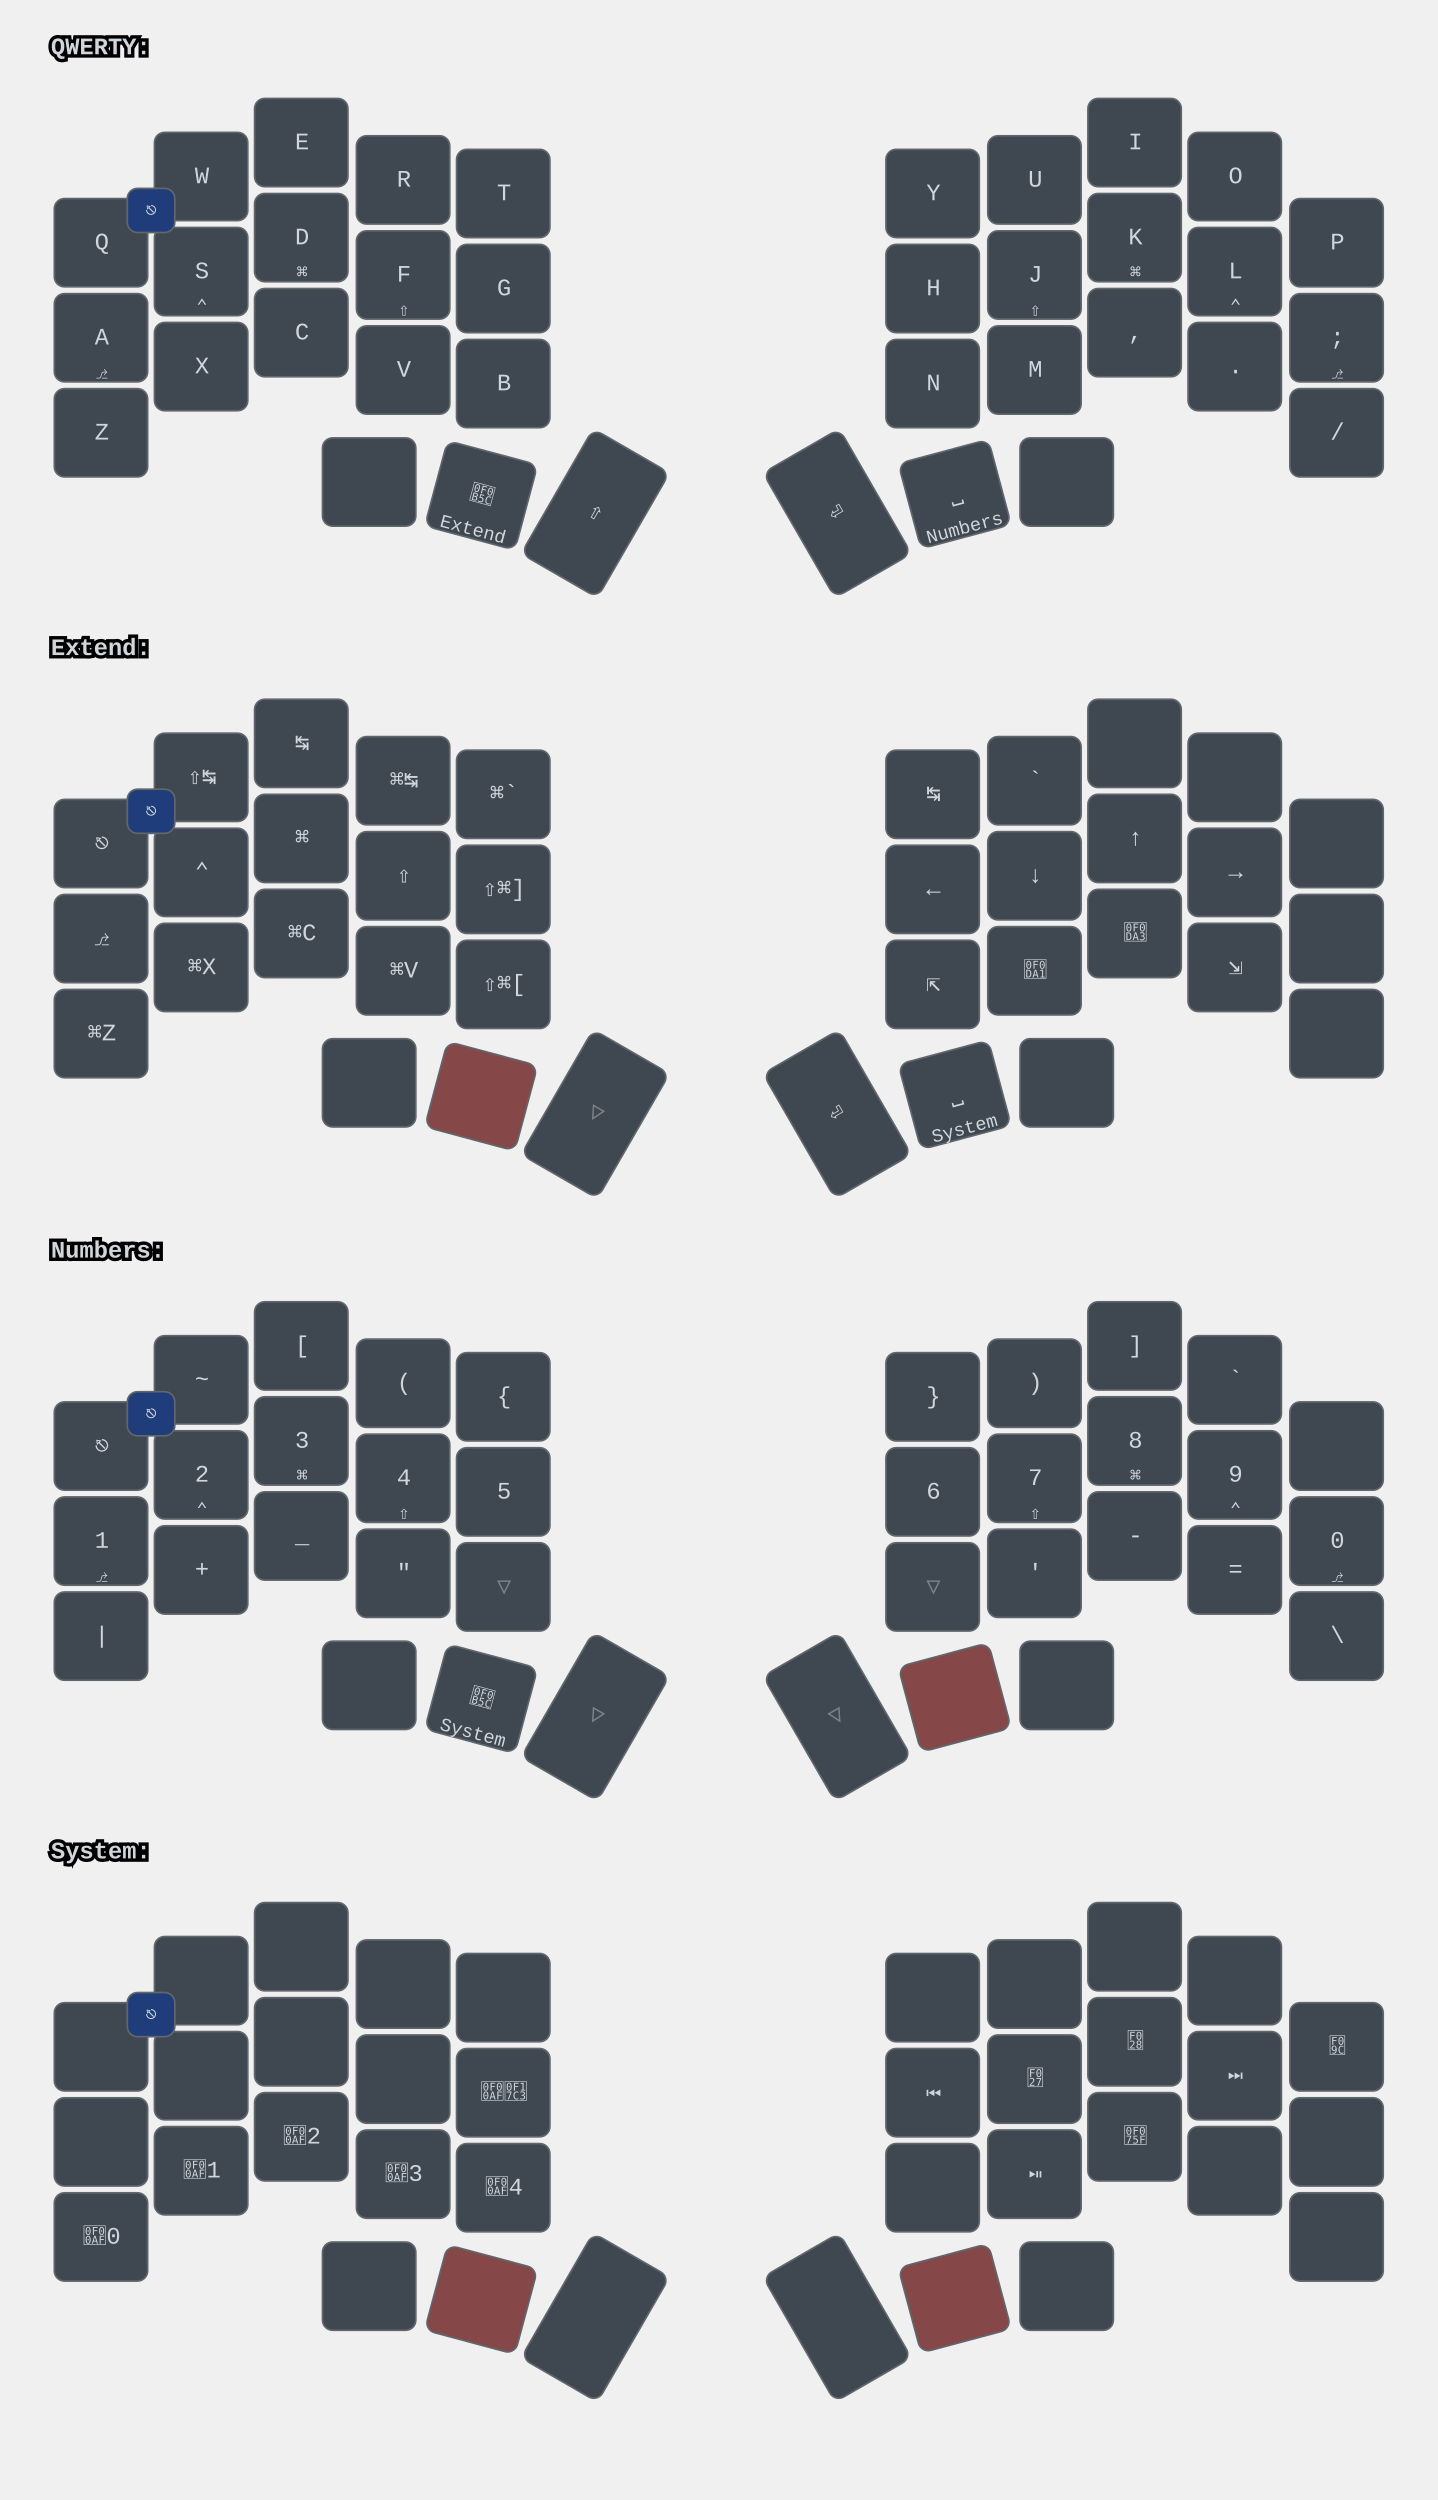
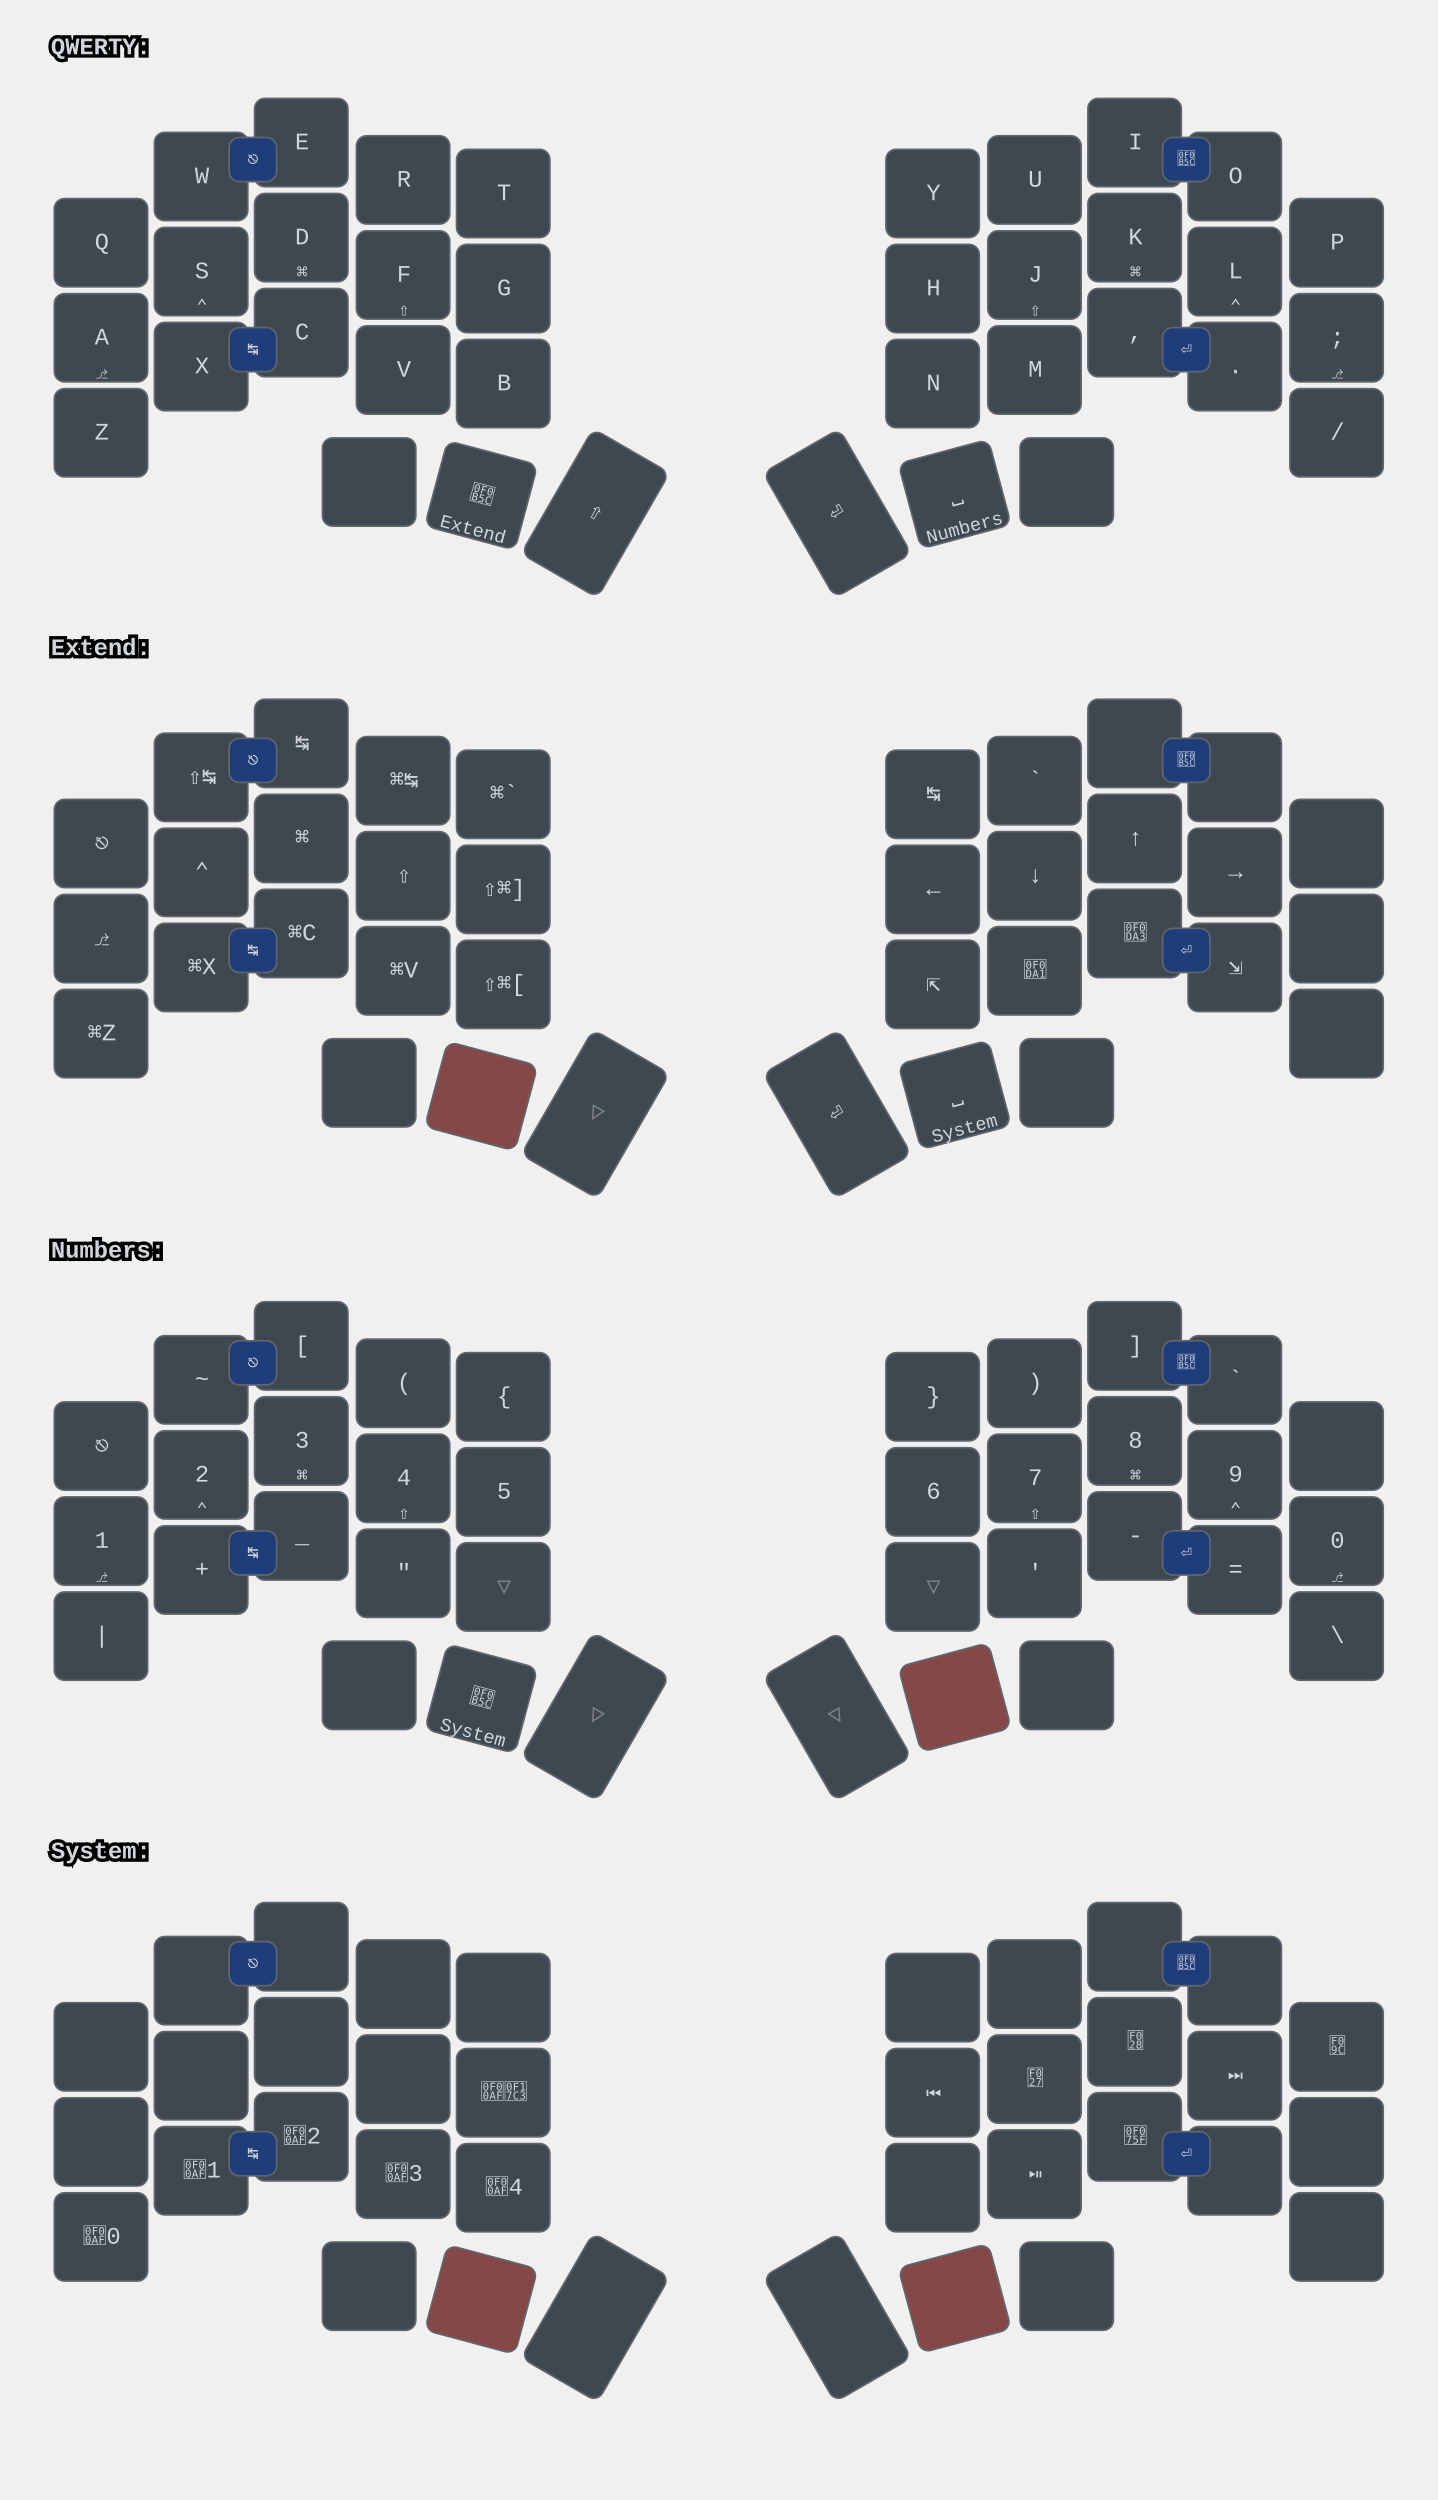
<svg xmlns="http://www.w3.org/2000/svg" width="847" height="1473" viewBox="0 0 847 1473" class="keymap">
  <style>/* inherit to force styles through use tags */
svg path {
    fill: inherit;
}

/* font and background color specifications */
svg.keymap {
    font-family: SFMono-Regular,Consolas,Liberation Mono,Menlo,monospace;
    font-size: 14px;
    font-kerning: normal;
    text-rendering: optimizeLegibility;
    fill: #24292e;
}

/* default key styling */
rect.key {
    fill: #f6f8fa;
}

rect.key, rect.combo {
    stroke: #c9cccf;
    stroke-width: 1;
}

/* default key side styling, only used is draw_key_sides is set */
rect.side {
    filter: brightness(90%);
}

/* color accent for combo boxes */
rect.combo, rect.combo-separate {
    fill: #cdf;
}

/* color accent for held keys */
rect.held, rect.combo.held {
    fill: #fdd;
}

/* color accent for ghost (optional) keys */
rect.ghost, rect.combo.ghost {
    stroke-dasharray: 4, 4;
    stroke-width: 2;
}

text {
    text-anchor: middle;
    dominant-baseline: middle;
}

/* styling for layer labels */
text.label {
    font-weight: bold;
    text-anchor: start;
    stroke: white;
    stroke-width: 4;
    paint-order: stroke;
}

/* styling for optional footer */
text.footer {
    text-anchor: end;
    dominant-baseline: auto;
    stroke: white;
    stroke-width: 4;
    paint-order: stroke;
}

/* styling for combo tap, and key hold/shifted label text */
text.combo, text.hold, text.shifted {
    font-size: 11px;
}

text.hold {
    text-anchor: middle;
    dominant-baseline: auto;
}

text.shifted {
    text-anchor: middle;
    dominant-baseline: hanging;
}

/* styling for hold/shifted label text in combo box */
text.combo.hold, text.combo.shifted {
    font-size: 8px;
}

/* lighter symbol for transparent keys */
text.trans {
    fill: #7b7e81;
}

/* styling for combo dendrons */
path.combo {
    stroke-width: 1;
    stroke: gray;
    fill: none;
}

/* Start Tabler Icons Cleanup */
/* cannot use height/width with glyphs */
.icon-tabler &gt; path {
    fill: inherit;
    stroke: inherit;
    stroke-width: 2;
}
/* hide tabler's default box */
.icon-tabler &gt; path[stroke="none"][fill="none"] {
    visibility: hidden;
}
/* End Tabler Icons Cleanup */

svg.keymap { fill: #d1d6db; }
rect.key { fill: #3f4750; }
rect.key, rect.combo { stroke: #60666c; }
rect.combo, rect.combo-separate { fill: #1f3d7a; }
rect.held, rect.combo.held { fill: #854747; }
text.label, text.footer { stroke: black; }
text.trans { fill: #7e8184; }
path.combo { stroke: #7f7f7f; }

 /* font and background color specifications */ svg.keymap { font-family: ComicCode Nerd Font, SFMono-Regular,Consolas,Liberation Mono,Menlo,monospace; font-size: 14px; font-kerning: normal; text-rendering: optimizeLegibility; } </style>
  <g transform="translate(30, 0)" class="layer-QWERTY">
    <text x="0" y="28" class="label">QWERTY:</text>
    <g transform="translate(0, 56)">
      <g transform="translate(30, 87)" class="key keypos-0">
        <rect rx="6" ry="6" x="-28" y="-26" width="55" height="52" class="key" />
        <text x="0" y="0" class="key tap">Q</text>
      </g>
      <g transform="translate(89, 48)" class="key keypos-1">
        <rect rx="6" ry="6" x="-28" y="-26" width="55" height="52" class="key" />
        <text x="0" y="0" class="key tap">W</text>
      </g>
      <g transform="translate(148, 28)" class="key keypos-2">
        <rect rx="6" ry="6" x="-28" y="-26" width="55" height="52" class="key" />
        <text x="0" y="0" class="key tap">E</text>
      </g>
      <g transform="translate(208, 50)" class="key keypos-3">
        <rect rx="6" ry="6" x="-28" y="-26" width="55" height="52" class="key" />
        <text x="0" y="0" class="key tap">R</text>
      </g>
      <g transform="translate(267, 58)" class="key keypos-4">
        <rect rx="6" ry="6" x="-28" y="-26" width="55" height="52" class="key" />
        <text x="0" y="0" class="key tap">T</text>
      </g>
      <g transform="translate(520, 58)" class="key keypos-5">
        <rect rx="6" ry="6" x="-28" y="-26" width="55" height="52" class="key" />
        <text x="0" y="0" class="key tap">Y</text>
      </g>
      <g transform="translate(580, 50)" class="key keypos-6">
        <rect rx="6" ry="6" x="-28" y="-26" width="55" height="52" class="key" />
        <text x="0" y="0" class="key tap">U</text>
      </g>
      <g transform="translate(639, 28)" class="key keypos-7">
        <rect rx="6" ry="6" x="-28" y="-26" width="55" height="52" class="key" />
        <text x="0" y="0" class="key tap">I</text>
      </g>
      <g transform="translate(698, 48)" class="key keypos-8">
        <rect rx="6" ry="6" x="-28" y="-26" width="55" height="52" class="key" />
        <text x="0" y="0" class="key tap">O</text>
      </g>
      <g transform="translate(758, 87)" class="key keypos-9">
        <rect rx="6" ry="6" x="-28" y="-26" width="55" height="52" class="key" />
        <text x="0" y="0" class="key tap">P</text>
      </g>
      <g transform="translate(30, 143)" class="key keypos-10">
        <rect rx="6" ry="6" x="-28" y="-26" width="55" height="52" class="key" />
        <text x="0" y="0" class="key tap">A</text>
        <text x="0" y="24" class="key hold">⎇</text>
      </g>
      <g transform="translate(89, 104)" class="key keypos-11">
        <rect rx="6" ry="6" x="-28" y="-26" width="55" height="52" class="key" />
        <text x="0" y="0" class="key tap">S</text>
        <text x="0" y="24" class="key hold">⌃</text>
      </g>
      <g transform="translate(148, 84)" class="key keypos-12">
        <rect rx="6" ry="6" x="-28" y="-26" width="55" height="52" class="key" />
        <text x="0" y="0" class="key tap">D</text>
        <text x="0" y="24" class="key hold">⌘</text>
      </g>
      <g transform="translate(208, 106)" class="key keypos-13">
        <rect rx="6" ry="6" x="-28" y="-26" width="55" height="52" class="key" />
        <text x="0" y="0" class="key tap">F</text>
        <text x="0" y="24" class="key hold">⇧</text>
      </g>
      <g transform="translate(267, 114)" class="key keypos-14">
        <rect rx="6" ry="6" x="-28" y="-26" width="55" height="52" class="key" />
        <text x="0" y="0" class="key tap">G</text>
      </g>
      <g transform="translate(520, 114)" class="key keypos-15">
        <rect rx="6" ry="6" x="-28" y="-26" width="55" height="52" class="key" />
        <text x="0" y="0" class="key tap">H</text>
      </g>
      <g transform="translate(580, 106)" class="key keypos-16">
        <rect rx="6" ry="6" x="-28" y="-26" width="55" height="52" class="key" />
        <text x="0" y="0" class="key tap">J</text>
        <text x="0" y="24" class="key hold">⇧</text>
      </g>
      <g transform="translate(639, 84)" class="key keypos-17">
        <rect rx="6" ry="6" x="-28" y="-26" width="55" height="52" class="key" />
        <text x="0" y="0" class="key tap">K</text>
        <text x="0" y="24" class="key hold">⌘</text>
      </g>
      <g transform="translate(698, 104)" class="key keypos-18">
        <rect rx="6" ry="6" x="-28" y="-26" width="55" height="52" class="key" />
        <text x="0" y="0" class="key tap">L</text>
        <text x="0" y="24" class="key hold">⌃</text>
      </g>
      <g transform="translate(758, 143)" class="key keypos-19">
        <rect rx="6" ry="6" x="-28" y="-26" width="55" height="52" class="key" />
        <text x="0" y="0" class="key tap">;</text>
        <text x="0" y="24" class="key hold">⎇</text>
      </g>
      <g transform="translate(30, 199)" class="key keypos-20">
        <rect rx="6" ry="6" x="-28" y="-26" width="55" height="52" class="key" />
        <text x="0" y="0" class="key tap">Z</text>
      </g>
      <g transform="translate(89, 160)" class="key keypos-21">
        <rect rx="6" ry="6" x="-28" y="-26" width="55" height="52" class="key" />
        <text x="0" y="0" class="key tap">X</text>
      </g>
      <g transform="translate(148, 140)" class="key keypos-22">
        <rect rx="6" ry="6" x="-28" y="-26" width="55" height="52" class="key" />
        <text x="0" y="0" class="key tap">C</text>
      </g>
      <g transform="translate(208, 162)" class="key keypos-23">
        <rect rx="6" ry="6" x="-28" y="-26" width="55" height="52" class="key" />
        <text x="0" y="0" class="key tap">V</text>
      </g>
      <g transform="translate(267, 170)" class="key keypos-24">
        <rect rx="6" ry="6" x="-28" y="-26" width="55" height="52" class="key" />
        <text x="0" y="0" class="key tap">B</text>
      </g>
      <g transform="translate(520, 170)" class="key keypos-25">
        <rect rx="6" ry="6" x="-28" y="-26" width="55" height="52" class="key" />
        <text x="0" y="0" class="key tap">N</text>
      </g>
      <g transform="translate(580, 162)" class="key keypos-26">
        <rect rx="6" ry="6" x="-28" y="-26" width="55" height="52" class="key" />
        <text x="0" y="0" class="key tap">M</text>
      </g>
      <g transform="translate(639, 140)" class="key keypos-27">
        <rect rx="6" ry="6" x="-28" y="-26" width="55" height="52" class="key" />
        <text x="0" y="0" class="key tap">,</text>
      </g>
      <g transform="translate(698, 160)" class="key keypos-28">
        <rect rx="6" ry="6" x="-28" y="-26" width="55" height="52" class="key" />
        <text x="0" y="0" class="key tap">.</text>
      </g>
      <g transform="translate(758, 199)" class="key keypos-29">
        <rect rx="6" ry="6" x="-28" y="-26" width="55" height="52" class="key" />
        <text x="0" y="0" class="key tap">/</text>
      </g>
      <g transform="translate(188, 228)" class="key keypos-30">
        <rect rx="6" ry="6" x="-28" y="-26" width="55" height="52" class="key" />
      </g>
      <g transform="translate(254, 236) rotate(15.0)" class="key keypos-31">
        <rect rx="6" ry="6" x="-28" y="-26" width="55" height="52" class="key" />
        <text x="0" y="0" class="key tap">󰭜</text>
        <text x="0" y="24" class="key hold">Extend</text>
      </g>
      <g transform="translate(321, 246) rotate(30.0)" class="key keypos-32">
        <rect rx="6" ry="6" x="-26" y="-42" width="52" height="85" class="key" />
        <text x="0" y="0" class="key tap">⇧</text>
      </g>
      <g transform="translate(463, 246) rotate(-30.0)" class="key keypos-33">
        <rect rx="6" ry="6" x="-26" y="-42" width="52" height="85" class="key" />
        <text x="0" y="0" class="key tap">⏎</text>
      </g>
      <g transform="translate(533, 235) rotate(-15.0)" class="key keypos-34">
        <rect rx="6" ry="6" x="-28" y="-26" width="55" height="52" class="key" />
        <text x="0" y="0" class="key tap">⎵</text>
        <text x="0" y="24" class="key hold">Numbers</text>
      </g>
      <g transform="translate(599, 228)" class="key keypos-35">
        <rect rx="6" ry="6" x="-28" y="-26" width="55" height="52" class="key" />
      </g>
      <g class="combo combopos-0">
-         <rect rx="6" ry="6" x="45" y="55" width="28" height="26" class="combo" />
-         <text x="59" y="68" class="combo tap">⎋</text>
+         <rect rx="6" ry="6" x="655" y="137" width="28" height="26" class="combo" />
+         <text x="669" y="150" class="combo tap">⏎</text>
+       </g>
+       <g class="combo combopos-1">
+         <rect rx="6" ry="6" x="655" y="25" width="28" height="26" class="combo" />
+         <text x="669" y="38" class="combo tap">󰭜</text>
+       </g>
+       <g class="combo combopos-2">
+         <rect rx="6" ry="6" x="105" y="25" width="28" height="26" class="combo" />
+         <text x="119" y="38" class="combo tap">⎋</text>
+       </g>
+       <g class="combo combopos-3">
+         <rect rx="6" ry="6" x="105" y="137" width="28" height="26" class="combo" />
+         <text x="119" y="150" class="combo tap">↹</text>
      </g>
    </g>
  </g>
  <g transform="translate(30, 354)" class="layer-Extend">
    <text x="0" y="28" class="label">Extend:</text>
    <g transform="translate(0, 56)">
      <g transform="translate(30, 87)" class="key keypos-0">
        <rect rx="6" ry="6" x="-28" y="-26" width="55" height="52" class="key" />
        <text x="0" y="0" class="key tap">⎋</text>
      </g>
      <g transform="translate(89, 48)" class="key keypos-1">
        <rect rx="6" ry="6" x="-28" y="-26" width="55" height="52" class="key" />
        <text x="0" y="0" class="key tap">⇧↹</text>
      </g>
      <g transform="translate(148, 28)" class="key keypos-2">
        <rect rx="6" ry="6" x="-28" y="-26" width="55" height="52" class="key" />
        <text x="0" y="0" class="key tap">↹</text>
      </g>
      <g transform="translate(208, 50)" class="key keypos-3">
        <rect rx="6" ry="6" x="-28" y="-26" width="55" height="52" class="key" />
        <text x="0" y="0" class="key tap">⌘↹</text>
      </g>
      <g transform="translate(267, 58)" class="key keypos-4">
        <rect rx="6" ry="6" x="-28" y="-26" width="55" height="52" class="key" />
        <text x="0" y="0" class="key tap">⌘`</text>
      </g>
      <g transform="translate(520, 58)" class="key keypos-5">
        <rect rx="6" ry="6" x="-28" y="-26" width="55" height="52" class="key" />
        <text x="0" y="0" class="key tap">↹</text>
      </g>
      <g transform="translate(580, 50)" class="key keypos-6">
        <rect rx="6" ry="6" x="-28" y="-26" width="55" height="52" class="key" />
        <text x="0" y="0" class="key tap">`</text>
      </g>
      <g transform="translate(639, 28)" class="key keypos-7">
        <rect rx="6" ry="6" x="-28" y="-26" width="55" height="52" class="key" />
      </g>
      <g transform="translate(698, 48)" class="key keypos-8">
        <rect rx="6" ry="6" x="-28" y="-26" width="55" height="52" class="key" />
      </g>
      <g transform="translate(758, 87)" class="key keypos-9">
        <rect rx="6" ry="6" x="-28" y="-26" width="55" height="52" class="key" />
      </g>
      <g transform="translate(30, 143)" class="key keypos-10">
        <rect rx="6" ry="6" x="-28" y="-26" width="55" height="52" class="key" />
        <text x="0" y="0" class="key tap">⎇</text>
      </g>
      <g transform="translate(89, 104)" class="key keypos-11">
        <rect rx="6" ry="6" x="-28" y="-26" width="55" height="52" class="key" />
        <text x="0" y="0" class="key tap">⌃</text>
      </g>
      <g transform="translate(148, 84)" class="key keypos-12">
        <rect rx="6" ry="6" x="-28" y="-26" width="55" height="52" class="key" />
        <text x="0" y="0" class="key tap">⌘</text>
      </g>
      <g transform="translate(208, 106)" class="key keypos-13">
        <rect rx="6" ry="6" x="-28" y="-26" width="55" height="52" class="key" />
        <text x="0" y="0" class="key tap">⇧</text>
      </g>
      <g transform="translate(267, 114)" class="key keypos-14">
        <rect rx="6" ry="6" x="-28" y="-26" width="55" height="52" class="key" />
        <text x="0" y="0" class="key tap">⇧⌘]</text>
      </g>
      <g transform="translate(520, 114)" class="key keypos-15">
        <rect rx="6" ry="6" x="-28" y="-26" width="55" height="52" class="key" />
        <text x="0" y="0" class="key tap">←</text>
      </g>
      <g transform="translate(580, 106)" class="key keypos-16">
        <rect rx="6" ry="6" x="-28" y="-26" width="55" height="52" class="key" />
        <text x="0" y="0" class="key tap">↓</text>
      </g>
      <g transform="translate(639, 84)" class="key keypos-17">
        <rect rx="6" ry="6" x="-28" y="-26" width="55" height="52" class="key" />
        <text x="0" y="0" class="key tap">↑</text>
      </g>
      <g transform="translate(698, 104)" class="key keypos-18">
        <rect rx="6" ry="6" x="-28" y="-26" width="55" height="52" class="key" />
        <text x="0" y="0" class="key tap">→</text>
      </g>
      <g transform="translate(758, 143)" class="key keypos-19">
        <rect rx="6" ry="6" x="-28" y="-26" width="55" height="52" class="key" />
      </g>
      <g transform="translate(30, 199)" class="key keypos-20">
        <rect rx="6" ry="6" x="-28" y="-26" width="55" height="52" class="key" />
        <text x="0" y="0" class="key tap">⌘Z</text>
      </g>
      <g transform="translate(89, 160)" class="key keypos-21">
        <rect rx="6" ry="6" x="-28" y="-26" width="55" height="52" class="key" />
        <text x="0" y="0" class="key tap">⌘X</text>
      </g>
      <g transform="translate(148, 140)" class="key keypos-22">
        <rect rx="6" ry="6" x="-28" y="-26" width="55" height="52" class="key" />
        <text x="0" y="0" class="key tap">⌘C</text>
      </g>
      <g transform="translate(208, 162)" class="key keypos-23">
        <rect rx="6" ry="6" x="-28" y="-26" width="55" height="52" class="key" />
        <text x="0" y="0" class="key tap">⌘V</text>
      </g>
      <g transform="translate(267, 170)" class="key keypos-24">
        <rect rx="6" ry="6" x="-28" y="-26" width="55" height="52" class="key" />
        <text x="0" y="0" class="key tap">⇧⌘[</text>
      </g>
      <g transform="translate(520, 170)" class="key keypos-25">
        <rect rx="6" ry="6" x="-28" y="-26" width="55" height="52" class="key" />
        <text x="0" y="0" class="key tap">⇱</text>
      </g>
      <g transform="translate(580, 162)" class="key keypos-26">
        <rect rx="6" ry="6" x="-28" y="-26" width="55" height="52" class="key" />
        <text x="0" y="0" class="key tap">󰶡</text>
      </g>
      <g transform="translate(639, 140)" class="key keypos-27">
        <rect rx="6" ry="6" x="-28" y="-26" width="55" height="52" class="key" />
        <text x="0" y="0" class="key tap">󰶣</text>
      </g>
      <g transform="translate(698, 160)" class="key keypos-28">
        <rect rx="6" ry="6" x="-28" y="-26" width="55" height="52" class="key" />
        <text x="0" y="0" class="key tap">⇲</text>
      </g>
      <g transform="translate(758, 199)" class="key keypos-29">
        <rect rx="6" ry="6" x="-28" y="-26" width="55" height="52" class="key" />
      </g>
      <g transform="translate(188, 228)" class="key keypos-30">
        <rect rx="6" ry="6" x="-28" y="-26" width="55" height="52" class="key" />
      </g>
      <g transform="translate(254, 236) rotate(15.0)" class="key held keypos-31">
        <rect rx="6" ry="6" x="-28" y="-26" width="55" height="52" class="key held" />
      </g>
      <g transform="translate(321, 246) rotate(30.0)" class="key trans keypos-32">
        <rect rx="6" ry="6" x="-26" y="-42" width="52" height="85" class="key trans" />
        <text x="0" y="0" class="key trans tap">▽</text>
      </g>
      <g transform="translate(463, 246) rotate(-30.0)" class="key keypos-33">
        <rect rx="6" ry="6" x="-26" y="-42" width="52" height="85" class="key" />
        <text x="0" y="0" class="key tap">⏎</text>
      </g>
      <g transform="translate(533, 235) rotate(-15.0)" class="key keypos-34">
        <rect rx="6" ry="6" x="-28" y="-26" width="55" height="52" class="key" />
        <text x="0" y="0" class="key tap">⎵</text>
        <text x="0" y="24" class="key hold">System</text>
      </g>
      <g transform="translate(599, 228)" class="key keypos-35">
        <rect rx="6" ry="6" x="-28" y="-26" width="55" height="52" class="key" />
      </g>
      <g class="combo combopos-0">
-         <rect rx="6" ry="6" x="45" y="55" width="28" height="26" class="combo" />
-         <text x="59" y="68" class="combo tap">⎋</text>
+         <rect rx="6" ry="6" x="655" y="137" width="28" height="26" class="combo" />
+         <text x="669" y="150" class="combo tap">⏎</text>
+       </g>
+       <g class="combo combopos-1">
+         <rect rx="6" ry="6" x="655" y="25" width="28" height="26" class="combo" />
+         <text x="669" y="38" class="combo tap">󰭜</text>
+       </g>
+       <g class="combo combopos-2">
+         <rect rx="6" ry="6" x="105" y="25" width="28" height="26" class="combo" />
+         <text x="119" y="38" class="combo tap">⎋</text>
+       </g>
+       <g class="combo combopos-3">
+         <rect rx="6" ry="6" x="105" y="137" width="28" height="26" class="combo" />
+         <text x="119" y="150" class="combo tap">↹</text>
      </g>
    </g>
  </g>
  <g transform="translate(30, 709)" class="layer-Numbers">
    <text x="0" y="28" class="label">Numbers:</text>
    <g transform="translate(0, 56)">
      <g transform="translate(30, 87)" class="key keypos-0">
        <rect rx="6" ry="6" x="-28" y="-26" width="55" height="52" class="key" />
        <text x="0" y="0" class="key tap">⎋</text>
      </g>
      <g transform="translate(89, 48)" class="key keypos-1">
        <rect rx="6" ry="6" x="-28" y="-26" width="55" height="52" class="key" />
        <text x="0" y="0" class="key tap">~</text>
      </g>
      <g transform="translate(148, 28)" class="key keypos-2">
        <rect rx="6" ry="6" x="-28" y="-26" width="55" height="52" class="key" />
        <text x="0" y="0" class="key tap">[</text>
      </g>
      <g transform="translate(208, 50)" class="key keypos-3">
        <rect rx="6" ry="6" x="-28" y="-26" width="55" height="52" class="key" />
        <text x="0" y="0" class="key tap">(</text>
      </g>
      <g transform="translate(267, 58)" class="key keypos-4">
        <rect rx="6" ry="6" x="-28" y="-26" width="55" height="52" class="key" />
        <text x="0" y="0" class="key tap">{</text>
      </g>
      <g transform="translate(520, 58)" class="key keypos-5">
        <rect rx="6" ry="6" x="-28" y="-26" width="55" height="52" class="key" />
        <text x="0" y="0" class="key tap">}</text>
      </g>
      <g transform="translate(580, 50)" class="key keypos-6">
        <rect rx="6" ry="6" x="-28" y="-26" width="55" height="52" class="key" />
        <text x="0" y="0" class="key tap">)</text>
      </g>
      <g transform="translate(639, 28)" class="key keypos-7">
        <rect rx="6" ry="6" x="-28" y="-26" width="55" height="52" class="key" />
        <text x="0" y="0" class="key tap">]</text>
      </g>
      <g transform="translate(698, 48)" class="key keypos-8">
        <rect rx="6" ry="6" x="-28" y="-26" width="55" height="52" class="key" />
        <text x="0" y="0" class="key tap">`</text>
      </g>
      <g transform="translate(758, 87)" class="key keypos-9">
        <rect rx="6" ry="6" x="-28" y="-26" width="55" height="52" class="key" />
      </g>
      <g transform="translate(30, 143)" class="key keypos-10">
        <rect rx="6" ry="6" x="-28" y="-26" width="55" height="52" class="key" />
        <text x="0" y="0" class="key tap">1</text>
        <text x="0" y="24" class="key hold">⎇</text>
      </g>
      <g transform="translate(89, 104)" class="key keypos-11">
        <rect rx="6" ry="6" x="-28" y="-26" width="55" height="52" class="key" />
        <text x="0" y="0" class="key tap">2</text>
        <text x="0" y="24" class="key hold">⌃</text>
      </g>
      <g transform="translate(148, 84)" class="key keypos-12">
        <rect rx="6" ry="6" x="-28" y="-26" width="55" height="52" class="key" />
        <text x="0" y="0" class="key tap">3</text>
        <text x="0" y="24" class="key hold">⌘</text>
      </g>
      <g transform="translate(208, 106)" class="key keypos-13">
        <rect rx="6" ry="6" x="-28" y="-26" width="55" height="52" class="key" />
        <text x="0" y="0" class="key tap">4</text>
        <text x="0" y="24" class="key hold">⇧</text>
      </g>
      <g transform="translate(267, 114)" class="key keypos-14">
        <rect rx="6" ry="6" x="-28" y="-26" width="55" height="52" class="key" />
        <text x="0" y="0" class="key tap">5</text>
      </g>
      <g transform="translate(520, 114)" class="key keypos-15">
        <rect rx="6" ry="6" x="-28" y="-26" width="55" height="52" class="key" />
        <text x="0" y="0" class="key tap">6</text>
      </g>
      <g transform="translate(580, 106)" class="key keypos-16">
        <rect rx="6" ry="6" x="-28" y="-26" width="55" height="52" class="key" />
        <text x="0" y="0" class="key tap">7</text>
        <text x="0" y="24" class="key hold">⇧</text>
      </g>
      <g transform="translate(639, 84)" class="key keypos-17">
        <rect rx="6" ry="6" x="-28" y="-26" width="55" height="52" class="key" />
        <text x="0" y="0" class="key tap">8</text>
        <text x="0" y="24" class="key hold">⌘</text>
      </g>
      <g transform="translate(698, 104)" class="key keypos-18">
        <rect rx="6" ry="6" x="-28" y="-26" width="55" height="52" class="key" />
        <text x="0" y="0" class="key tap">9</text>
        <text x="0" y="24" class="key hold">⌃</text>
      </g>
      <g transform="translate(758, 143)" class="key keypos-19">
        <rect rx="6" ry="6" x="-28" y="-26" width="55" height="52" class="key" />
        <text x="0" y="0" class="key tap">0</text>
        <text x="0" y="24" class="key hold">⎇</text>
      </g>
      <g transform="translate(30, 199)" class="key keypos-20">
        <rect rx="6" ry="6" x="-28" y="-26" width="55" height="52" class="key" />
        <text x="0" y="0" class="key tap">|</text>
      </g>
      <g transform="translate(89, 160)" class="key keypos-21">
        <rect rx="6" ry="6" x="-28" y="-26" width="55" height="52" class="key" />
        <text x="0" y="0" class="key tap">+</text>
      </g>
      <g transform="translate(148, 140)" class="key keypos-22">
        <rect rx="6" ry="6" x="-28" y="-26" width="55" height="52" class="key" />
        <text x="0" y="0" class="key tap">_</text>
      </g>
      <g transform="translate(208, 162)" class="key keypos-23">
        <rect rx="6" ry="6" x="-28" y="-26" width="55" height="52" class="key" />
        <text x="0" y="0" class="key tap">"</text>
      </g>
      <g transform="translate(267, 170)" class="key trans keypos-24">
        <rect rx="6" ry="6" x="-28" y="-26" width="55" height="52" class="key trans" />
        <text x="0" y="0" class="key trans tap">▽</text>
      </g>
      <g transform="translate(520, 170)" class="key trans keypos-25">
        <rect rx="6" ry="6" x="-28" y="-26" width="55" height="52" class="key trans" />
        <text x="0" y="0" class="key trans tap">▽</text>
      </g>
      <g transform="translate(580, 162)" class="key keypos-26">
        <rect rx="6" ry="6" x="-28" y="-26" width="55" height="52" class="key" />
        <text x="0" y="0" class="key tap">'</text>
      </g>
      <g transform="translate(639, 140)" class="key keypos-27">
        <rect rx="6" ry="6" x="-28" y="-26" width="55" height="52" class="key" />
        <text x="0" y="0" class="key tap">-</text>
      </g>
      <g transform="translate(698, 160)" class="key keypos-28">
        <rect rx="6" ry="6" x="-28" y="-26" width="55" height="52" class="key" />
        <text x="0" y="0" class="key tap">=</text>
      </g>
      <g transform="translate(758, 199)" class="key keypos-29">
        <rect rx="6" ry="6" x="-28" y="-26" width="55" height="52" class="key" />
        <text x="0" y="0" class="key tap">\</text>
      </g>
      <g transform="translate(188, 228)" class="key keypos-30">
        <rect rx="6" ry="6" x="-28" y="-26" width="55" height="52" class="key" />
      </g>
      <g transform="translate(254, 236) rotate(15.0)" class="key keypos-31">
        <rect rx="6" ry="6" x="-28" y="-26" width="55" height="52" class="key" />
        <text x="0" y="0" class="key tap">󰭜</text>
        <text x="0" y="24" class="key hold">System</text>
      </g>
      <g transform="translate(321, 246) rotate(30.0)" class="key trans keypos-32">
        <rect rx="6" ry="6" x="-26" y="-42" width="52" height="85" class="key trans" />
        <text x="0" y="0" class="key trans tap">▽</text>
      </g>
      <g transform="translate(463, 246) rotate(-30.0)" class="key trans keypos-33">
        <rect rx="6" ry="6" x="-26" y="-42" width="52" height="85" class="key trans" />
        <text x="0" y="0" class="key trans tap">▽</text>
      </g>
      <g transform="translate(533, 235) rotate(-15.0)" class="key held keypos-34">
        <rect rx="6" ry="6" x="-28" y="-26" width="55" height="52" class="key held" />
      </g>
      <g transform="translate(599, 228)" class="key keypos-35">
        <rect rx="6" ry="6" x="-28" y="-26" width="55" height="52" class="key" />
      </g>
      <g class="combo combopos-0">
-         <rect rx="6" ry="6" x="45" y="55" width="28" height="26" class="combo" />
-         <text x="59" y="68" class="combo tap">⎋</text>
+         <rect rx="6" ry="6" x="655" y="137" width="28" height="26" class="combo" />
+         <text x="669" y="150" class="combo tap">⏎</text>
+       </g>
+       <g class="combo combopos-1">
+         <rect rx="6" ry="6" x="655" y="25" width="28" height="26" class="combo" />
+         <text x="669" y="38" class="combo tap">󰭜</text>
+       </g>
+       <g class="combo combopos-2">
+         <rect rx="6" ry="6" x="105" y="25" width="28" height="26" class="combo" />
+         <text x="119" y="38" class="combo tap">⎋</text>
+       </g>
+       <g class="combo combopos-3">
+         <rect rx="6" ry="6" x="105" y="137" width="28" height="26" class="combo" />
+         <text x="119" y="150" class="combo tap">↹</text>
      </g>
    </g>
  </g>
  <g transform="translate(30, 1063)" class="layer-System">
    <text x="0" y="28" class="label">System:</text>
    <g transform="translate(0, 56)">
      <g transform="translate(30, 87)" class="key keypos-0">
        <rect rx="6" ry="6" x="-28" y="-26" width="55" height="52" class="key" />
      </g>
      <g transform="translate(89, 48)" class="key keypos-1">
        <rect rx="6" ry="6" x="-28" y="-26" width="55" height="52" class="key" />
      </g>
      <g transform="translate(148, 28)" class="key keypos-2">
        <rect rx="6" ry="6" x="-28" y="-26" width="55" height="52" class="key" />
      </g>
      <g transform="translate(208, 50)" class="key keypos-3">
        <rect rx="6" ry="6" x="-28" y="-26" width="55" height="52" class="key" />
      </g>
      <g transform="translate(267, 58)" class="key keypos-4">
        <rect rx="6" ry="6" x="-28" y="-26" width="55" height="52" class="key" />
      </g>
      <g transform="translate(520, 58)" class="key keypos-5">
        <rect rx="6" ry="6" x="-28" y="-26" width="55" height="52" class="key" />
      </g>
      <g transform="translate(580, 50)" class="key keypos-6">
        <rect rx="6" ry="6" x="-28" y="-26" width="55" height="52" class="key" />
      </g>
      <g transform="translate(639, 28)" class="key keypos-7">
        <rect rx="6" ry="6" x="-28" y="-26" width="55" height="52" class="key" />
      </g>
      <g transform="translate(698, 48)" class="key keypos-8">
        <rect rx="6" ry="6" x="-28" y="-26" width="55" height="52" class="key" />
      </g>
      <g transform="translate(758, 87)" class="key keypos-9">
        <rect rx="6" ry="6" x="-28" y="-26" width="55" height="52" class="key" />
        <text x="0" y="0" class="key tap"></text>
      </g>
      <g transform="translate(30, 143)" class="key keypos-10">
        <rect rx="6" ry="6" x="-28" y="-26" width="55" height="52" class="key" />
      </g>
      <g transform="translate(89, 104)" class="key keypos-11">
        <rect rx="6" ry="6" x="-28" y="-26" width="55" height="52" class="key" />
      </g>
      <g transform="translate(148, 84)" class="key keypos-12">
        <rect rx="6" ry="6" x="-28" y="-26" width="55" height="52" class="key" />
      </g>
      <g transform="translate(208, 106)" class="key keypos-13">
        <rect rx="6" ry="6" x="-28" y="-26" width="55" height="52" class="key" />
      </g>
      <g transform="translate(267, 114)" class="key keypos-14">
        <rect rx="6" ry="6" x="-28" y="-26" width="55" height="52" class="key" />
        <text x="0" y="0" class="key tap">󰂯󱟃</text>
      </g>
      <g transform="translate(520, 114)" class="key keypos-15">
        <rect rx="6" ry="6" x="-28" y="-26" width="55" height="52" class="key" />
        <text x="0" y="0" class="key tap">⏮</text>
      </g>
      <g transform="translate(580, 106)" class="key keypos-16">
        <rect rx="6" ry="6" x="-28" y="-26" width="55" height="52" class="key" />
        <text x="0" y="0" class="key tap"></text>
      </g>
      <g transform="translate(639, 84)" class="key keypos-17">
        <rect rx="6" ry="6" x="-28" y="-26" width="55" height="52" class="key" />
        <text x="0" y="0" class="key tap"></text>
      </g>
      <g transform="translate(698, 104)" class="key keypos-18">
        <rect rx="6" ry="6" x="-28" y="-26" width="55" height="52" class="key" />
        <text x="0" y="0" class="key tap">⏭</text>
      </g>
      <g transform="translate(758, 143)" class="key keypos-19">
        <rect rx="6" ry="6" x="-28" y="-26" width="55" height="52" class="key" />
      </g>
      <g transform="translate(30, 199)" class="key keypos-20">
        <rect rx="6" ry="6" x="-28" y="-26" width="55" height="52" class="key" />
        <text x="0" y="0" class="key tap">󰂯0</text>
      </g>
      <g transform="translate(89, 160)" class="key keypos-21">
        <rect rx="6" ry="6" x="-28" y="-26" width="55" height="52" class="key" />
        <text x="0" y="0" class="key tap">󰂯1</text>
      </g>
      <g transform="translate(148, 140)" class="key keypos-22">
        <rect rx="6" ry="6" x="-28" y="-26" width="55" height="52" class="key" />
        <text x="0" y="0" class="key tap">󰂯2</text>
      </g>
      <g transform="translate(208, 162)" class="key keypos-23">
        <rect rx="6" ry="6" x="-28" y="-26" width="55" height="52" class="key" />
        <text x="0" y="0" class="key tap">󰂯3</text>
      </g>
      <g transform="translate(267, 170)" class="key keypos-24">
        <rect rx="6" ry="6" x="-28" y="-26" width="55" height="52" class="key" />
        <text x="0" y="0" class="key tap">󰂯4</text>
      </g>
      <g transform="translate(520, 170)" class="key keypos-25">
        <rect rx="6" ry="6" x="-28" y="-26" width="55" height="52" class="key" />
      </g>
      <g transform="translate(580, 162)" class="key keypos-26">
        <rect rx="6" ry="6" x="-28" y="-26" width="55" height="52" class="key" />
        <text x="0" y="0" class="key tap">⏯</text>
      </g>
      <g transform="translate(639, 140)" class="key keypos-27">
        <rect rx="6" ry="6" x="-28" y="-26" width="55" height="52" class="key" />
        <text x="0" y="0" class="key tap">󰝟</text>
      </g>
      <g transform="translate(698, 160)" class="key keypos-28">
        <rect rx="6" ry="6" x="-28" y="-26" width="55" height="52" class="key" />
      </g>
      <g transform="translate(758, 199)" class="key keypos-29">
        <rect rx="6" ry="6" x="-28" y="-26" width="55" height="52" class="key" />
      </g>
      <g transform="translate(188, 228)" class="key keypos-30">
        <rect rx="6" ry="6" x="-28" y="-26" width="55" height="52" class="key" />
      </g>
      <g transform="translate(254, 236) rotate(15.0)" class="key held keypos-31">
        <rect rx="6" ry="6" x="-28" y="-26" width="55" height="52" class="key held" />
      </g>
      <g transform="translate(321, 246) rotate(30.0)" class="key keypos-32">
        <rect rx="6" ry="6" x="-26" y="-42" width="52" height="85" class="key" />
      </g>
      <g transform="translate(463, 246) rotate(-30.0)" class="key keypos-33">
        <rect rx="6" ry="6" x="-26" y="-42" width="52" height="85" class="key" />
      </g>
      <g transform="translate(533, 235) rotate(-15.0)" class="key held keypos-34">
        <rect rx="6" ry="6" x="-28" y="-26" width="55" height="52" class="key held" />
      </g>
      <g transform="translate(599, 228)" class="key keypos-35">
        <rect rx="6" ry="6" x="-28" y="-26" width="55" height="52" class="key" />
      </g>
      <g class="combo combopos-0">
-         <rect rx="6" ry="6" x="45" y="55" width="28" height="26" class="combo" />
-         <text x="59" y="68" class="combo tap">⎋</text>
+         <rect rx="6" ry="6" x="655" y="137" width="28" height="26" class="combo" />
+         <text x="669" y="150" class="combo tap">⏎</text>
+       </g>
+       <g class="combo combopos-1">
+         <rect rx="6" ry="6" x="655" y="25" width="28" height="26" class="combo" />
+         <text x="669" y="38" class="combo tap">󰭜</text>
+       </g>
+       <g class="combo combopos-2">
+         <rect rx="6" ry="6" x="105" y="25" width="28" height="26" class="combo" />
+         <text x="119" y="38" class="combo tap">⎋</text>
+       </g>
+       <g class="combo combopos-3">
+         <rect rx="6" ry="6" x="105" y="137" width="28" height="26" class="combo" />
+         <text x="119" y="150" class="combo tap">↹</text>
      </g>
    </g>
  </g>
</svg>
